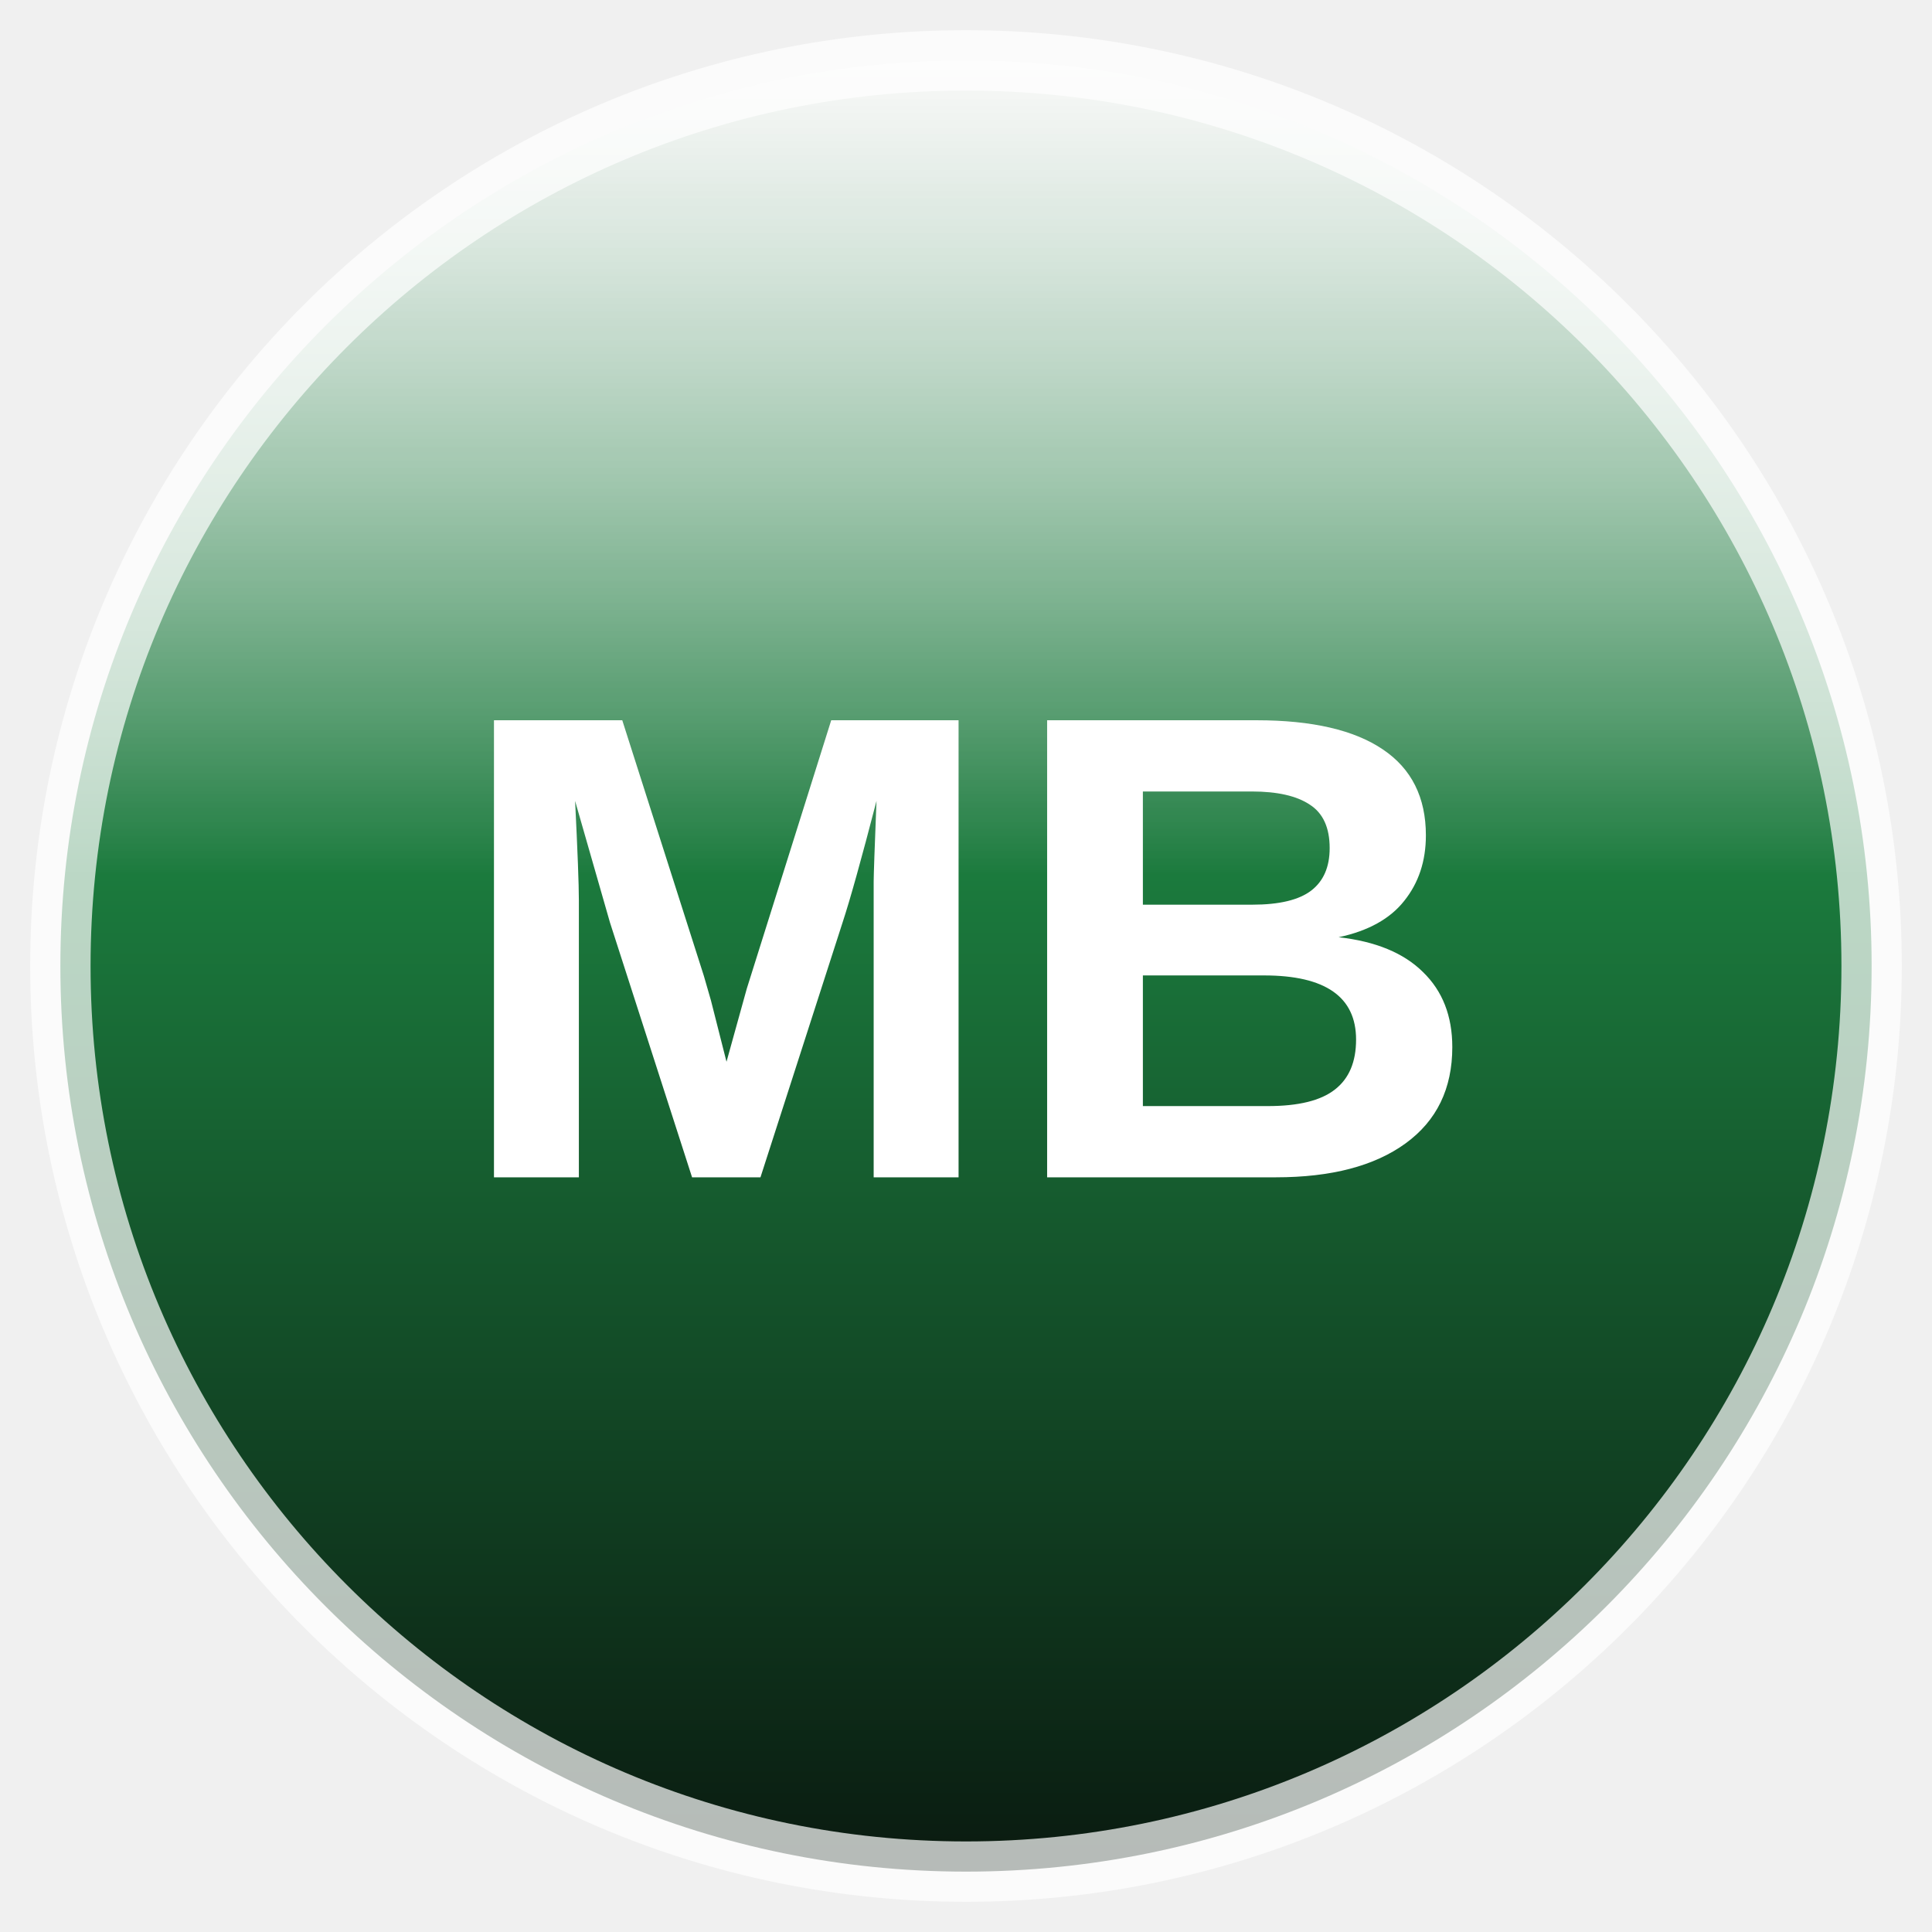
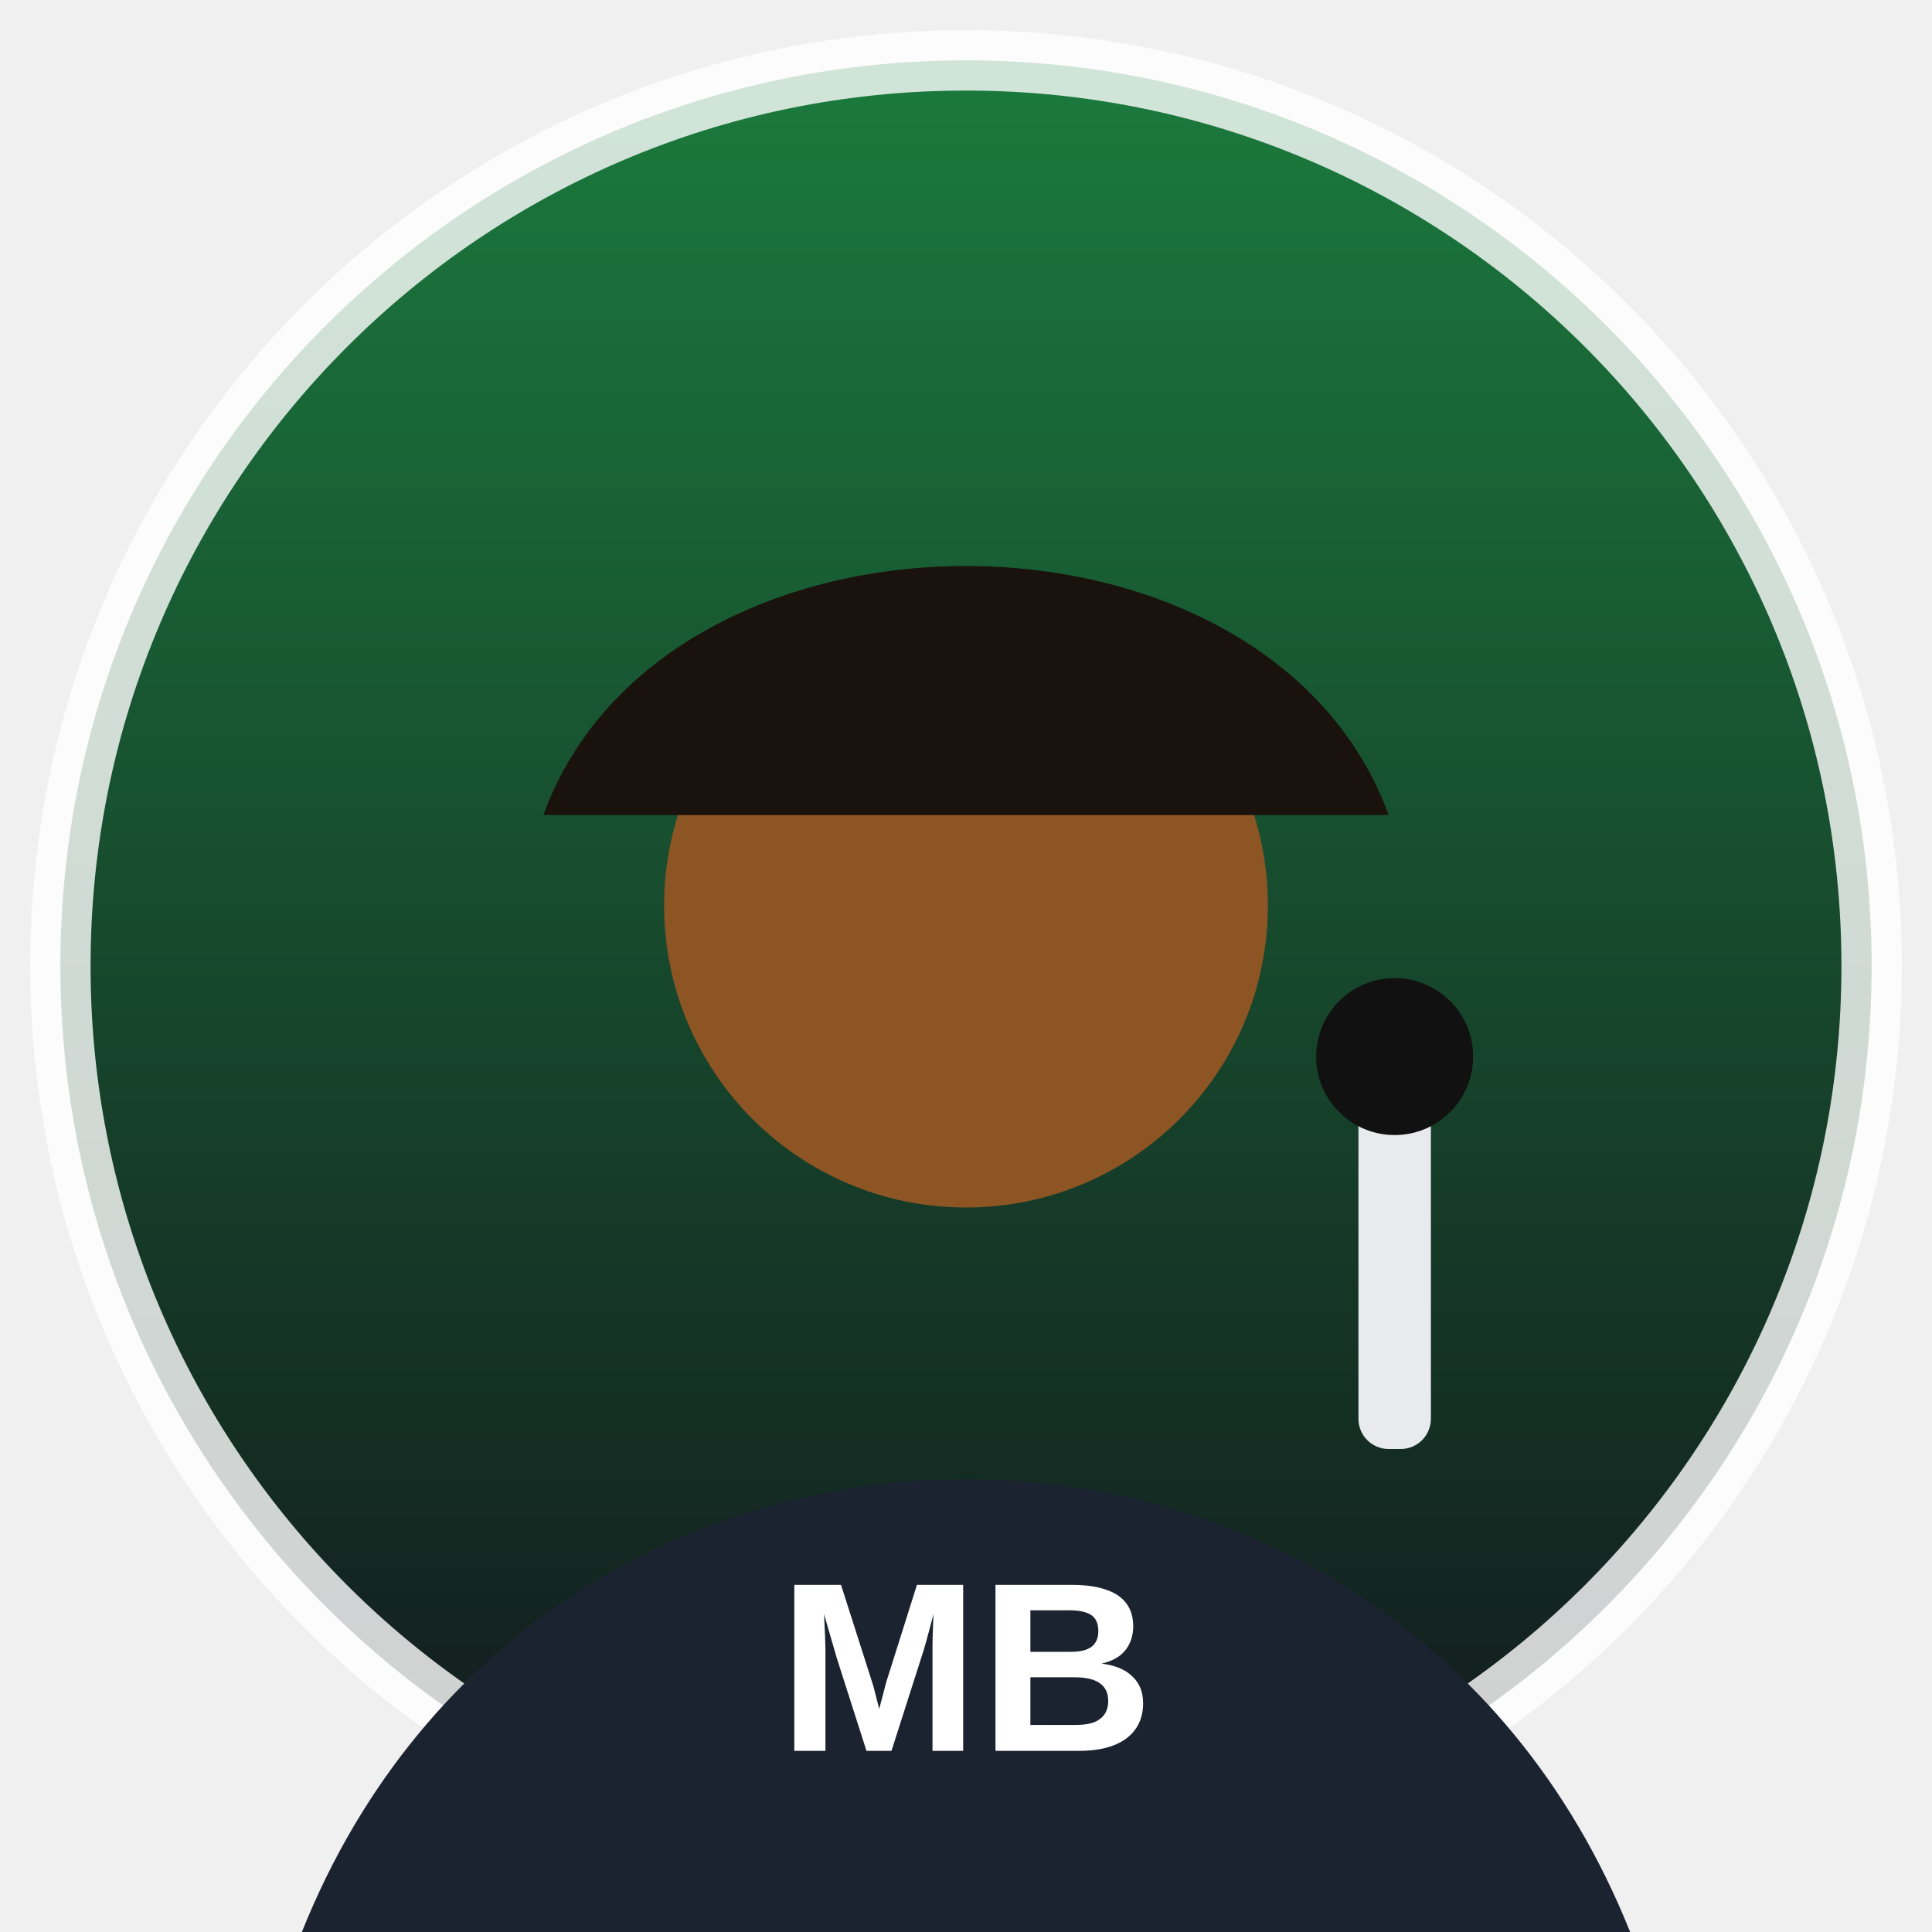
<svg xmlns="http://www.w3.org/2000/svg" viewBox="0 0 64 64">
  <defs>
-     <linearGradient id="gmarcelo-barticciotto" x1="0" y1="0" x2="0" y2="1">
-       <stop offset="0" stop-color="#ffffff" stop-opacity=".55" />
-       <stop offset="0.45" stop-color="#1b7a3d" />
-       <stop offset="1" stop-color="#0a1a10" />
+     <linearGradient id="avamarcelobarticciotto" x1="0" y1="0" x2="0" y2="1">
+       <stop offset="0" stop-color="#1b7a3d" />
+       <stop offset="1" stop-color="#12161c" />
    </linearGradient>
  </defs>
-   <circle cx="32" cy="32" r="30" fill="url(#gmarcelo-barticciotto)" stroke="rgba(255,255,255,.7)" stroke-width="2" />
-   <text x="32" y="39" text-anchor="middle" font-family="Arial,Helvetica,sans-serif" font-weight="800" font-size="22" fill="#fff">MB</text>
+   <circle cx="32" cy="32" r="30" fill="url(#avamarcelobarticciotto)" stroke="rgba(255,255,255,.8)" stroke-width="2" />
+   <path d="M10 64 C18 44 46 44 54 64" fill="#1b2330" />
+   <circle cx="32" cy="30" r="10" fill="#8d5524" />
+   <path d="M18 27 C22 16 42 16 46 27" fill="#1a120c" />
+   <rect x="45" y="36" width="2.4" height="12" rx="1" fill="#e8eaee" />
+   <circle cx="46.2" cy="35" r="2.6" fill="#111" />
+   <text x="32" y="58" text-anchor="middle" font-family="Arial,Helvetica,sans-serif" font-weight="800" font-size="8" fill="#fff">MB</text>
</svg>
